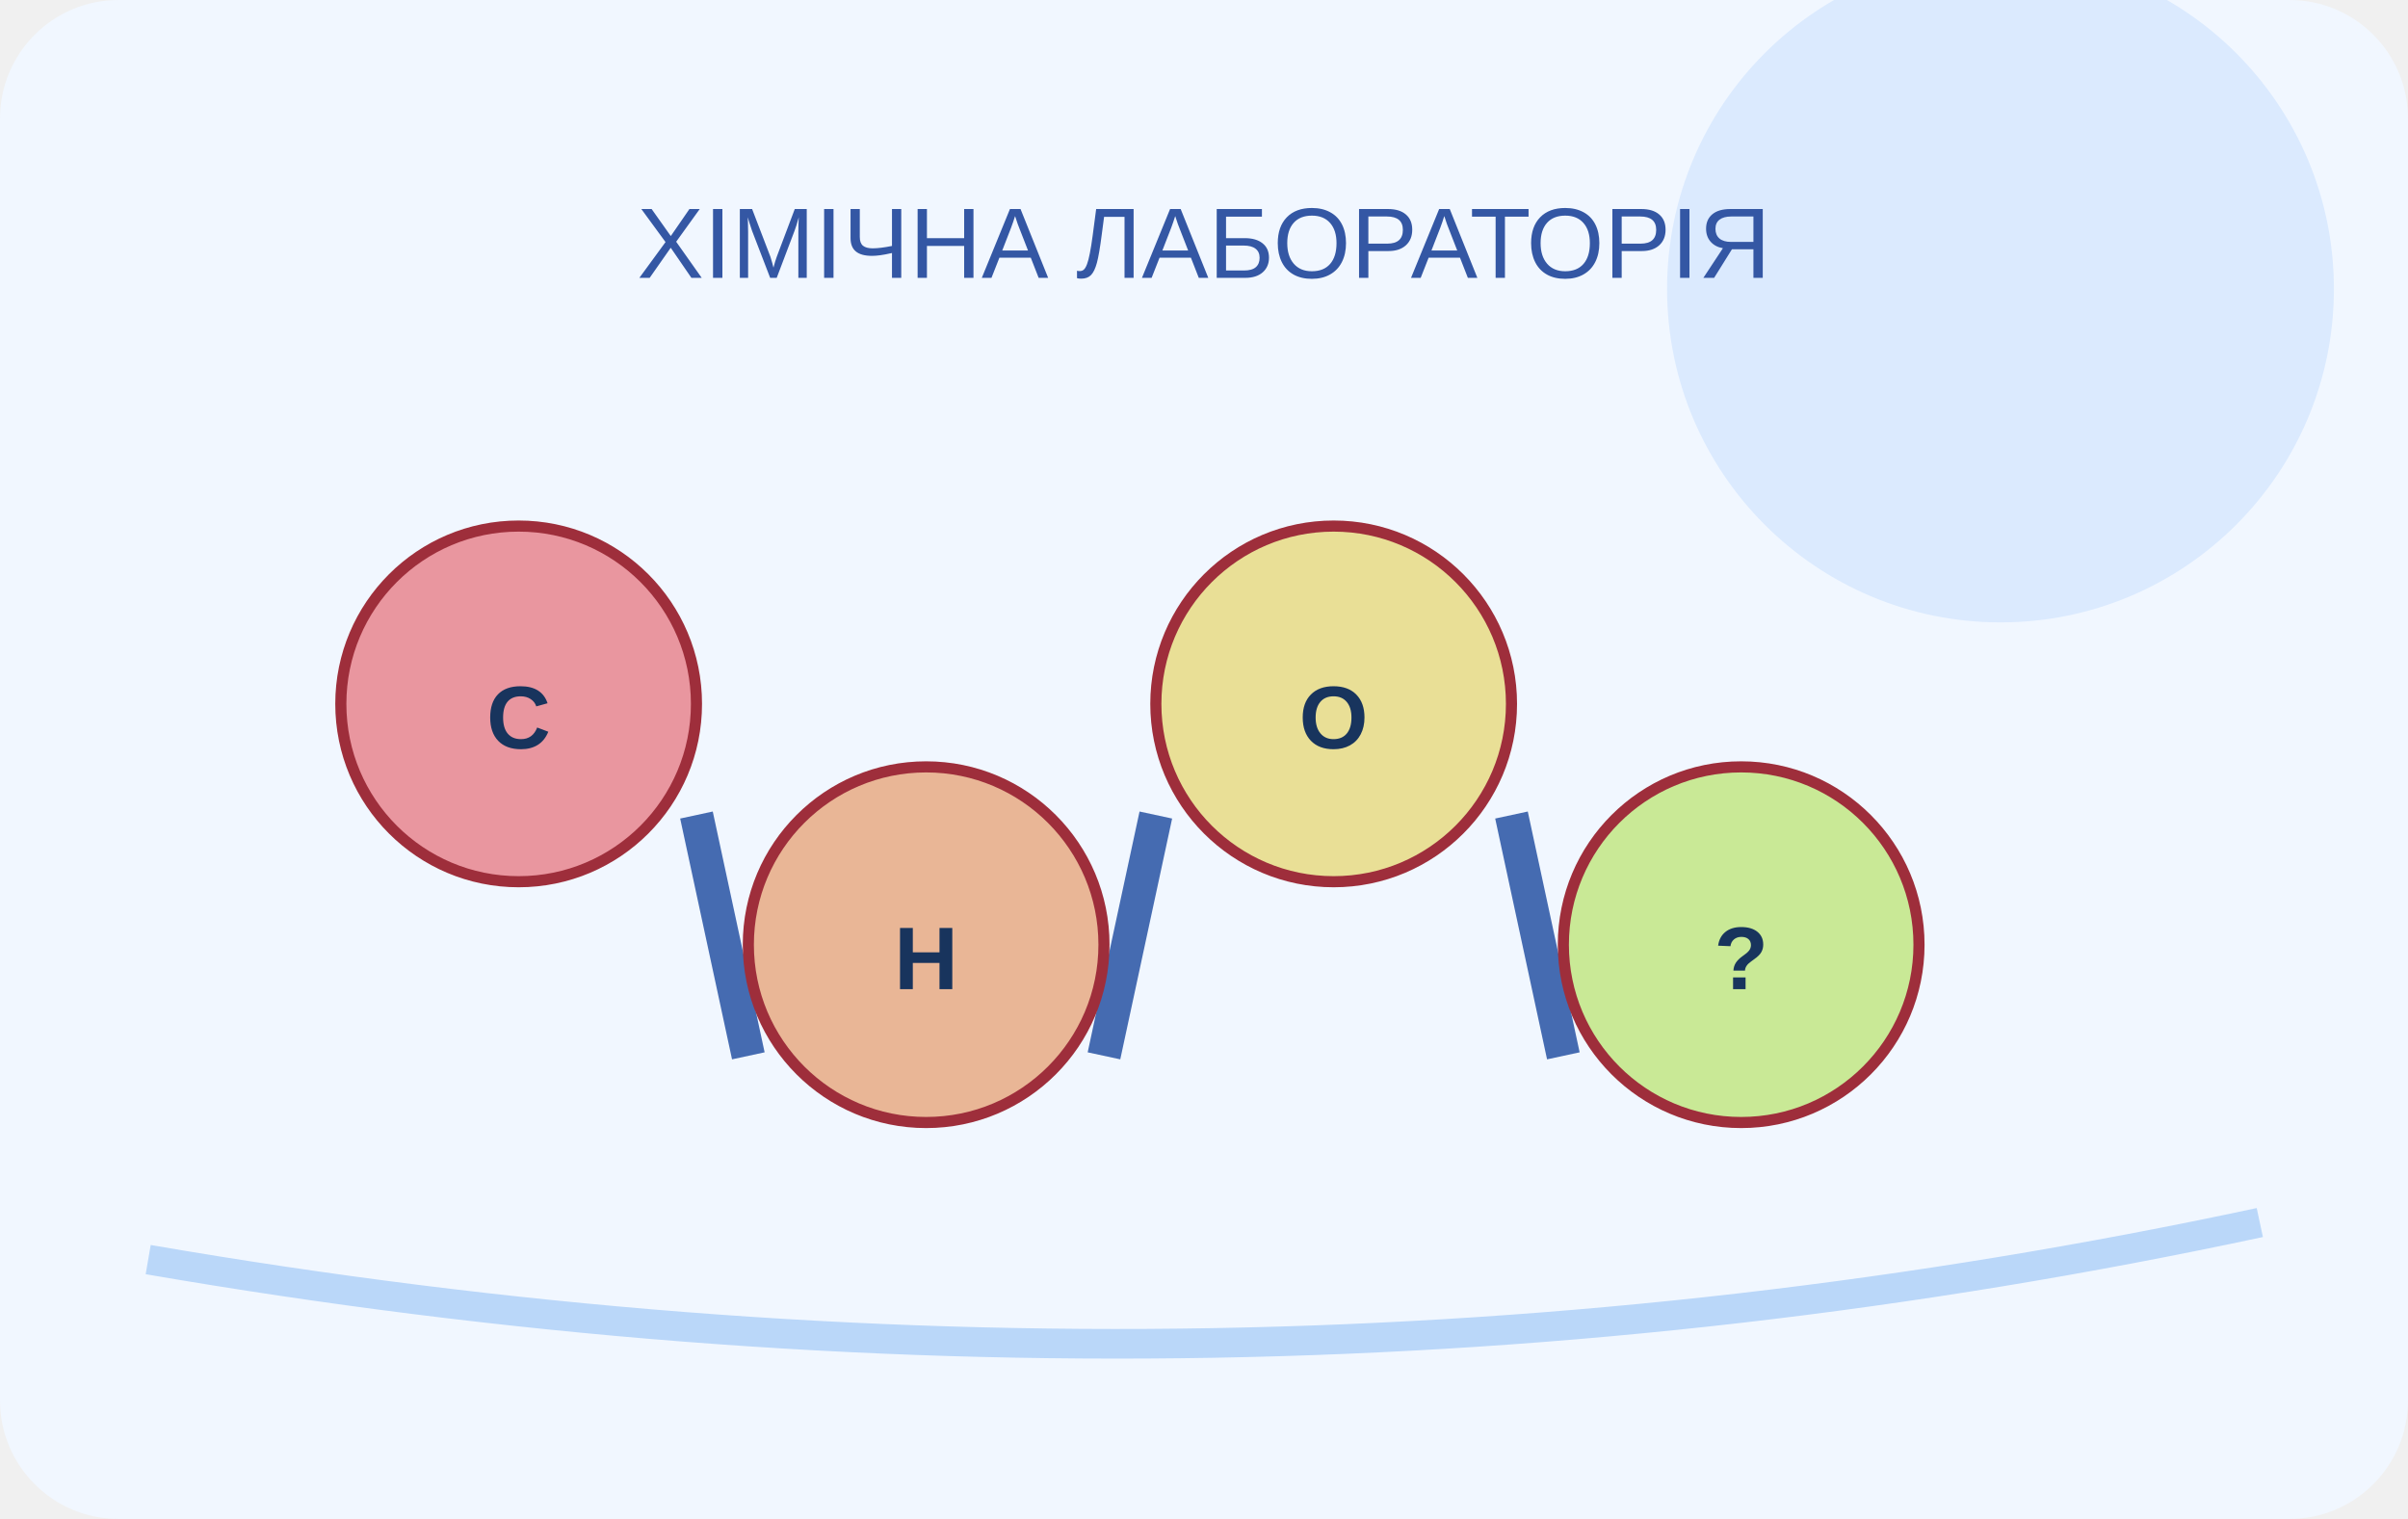
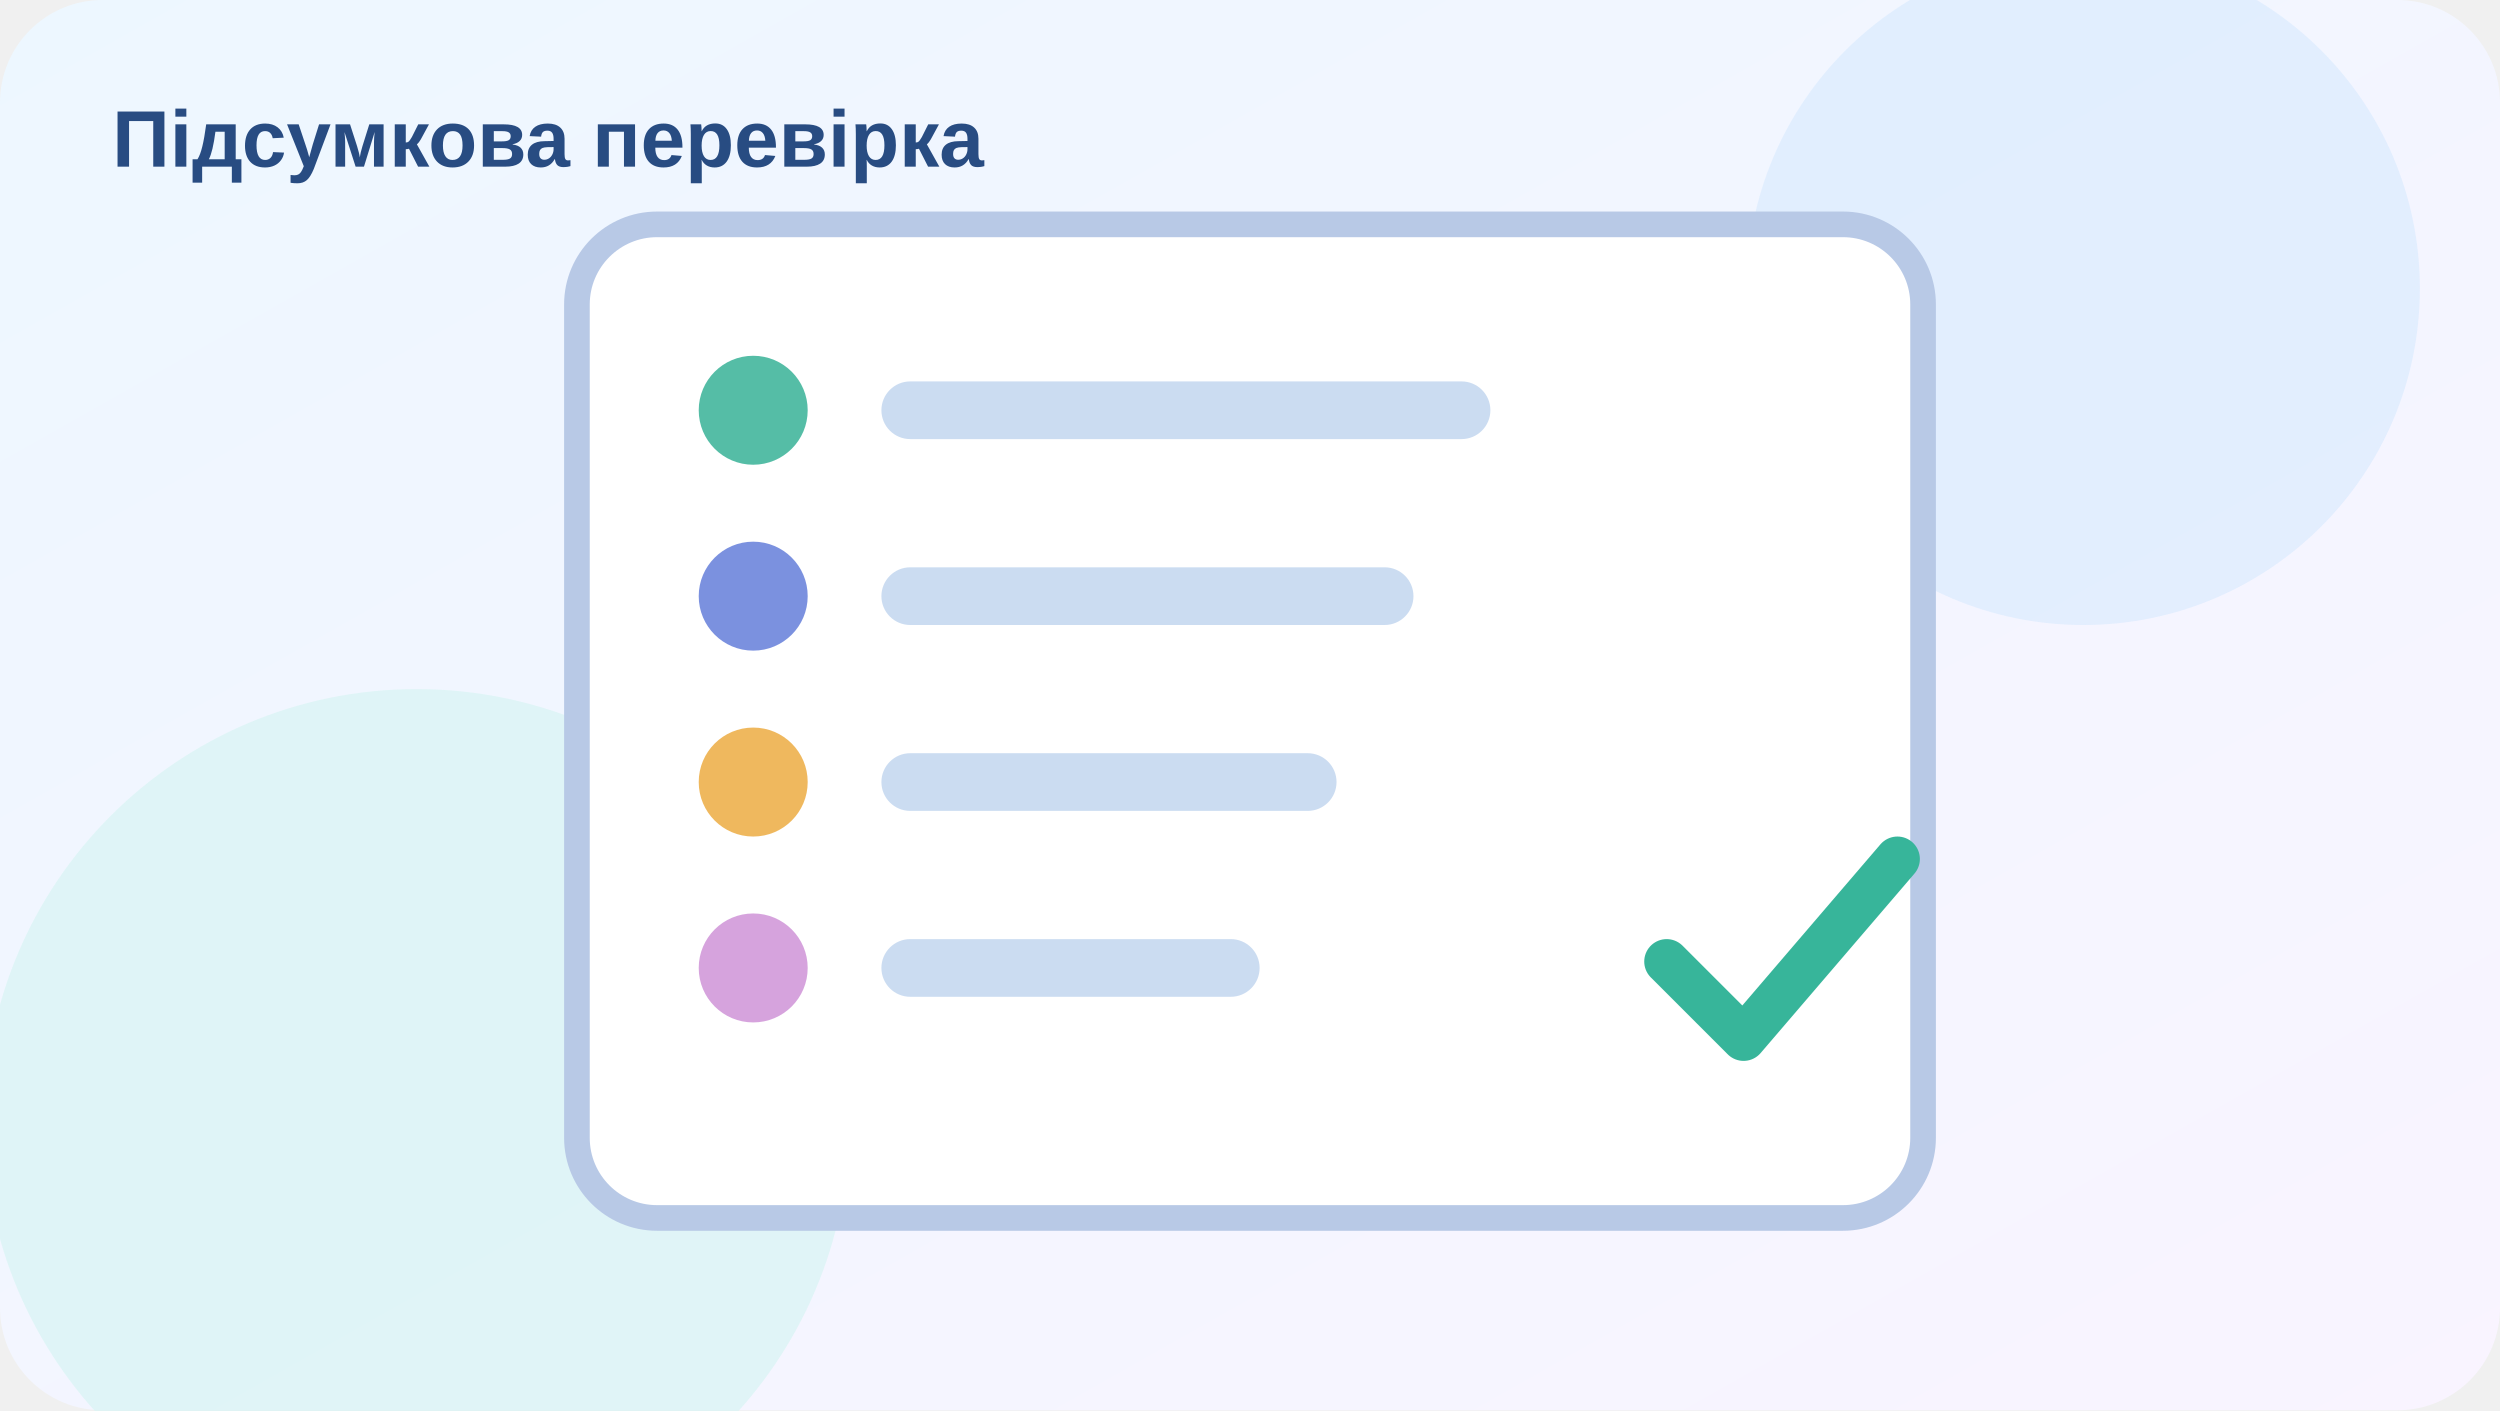
- <svg xmlns="http://www.w3.org/2000/svg" viewBox="0 0 650 410">
-   <rect width="650" height="410" rx="32" fill="#f1f7ff" />
-   <circle cx="540" cy="78" r="90" fill="#dbeafe" />
-   <path d="M40 340 Q330 390 610 330" fill="none" stroke="#bad7f9" stroke-width="8" />
-   <line x1="188" y1="220" x2="202" y2="285" stroke="#456bb1" stroke-width="9" />
-   <line x1="298" y1="285" x2="312" y2="220" stroke="#456bb1" stroke-width="9" />
-   <line x1="408" y1="220" x2="422" y2="285" stroke="#456bb1" stroke-width="9" />
-   <circle cx="140" cy="190" r="48" fill="hsl(353 65% 75%)" stroke="hsl(353 55% 40%)" stroke-width="3" />
-   <text x="140" y="202" font-size="24" text-anchor="middle" font-family="Arial" fill="#18345d" font-weight="bold">C</text>
-   <circle cx="250" cy="255" r="48" fill="hsl(23 65% 75%)" stroke="hsl(353 55% 40%)" stroke-width="3" />
-   <text x="250" y="267" font-size="24" text-anchor="middle" font-family="Arial" fill="#18345d" font-weight="bold">H</text>
-   <circle cx="360" cy="190" r="48" fill="hsl(53 65% 75%)" stroke="hsl(353 55% 40%)" stroke-width="3" />
-   <text x="360" y="202" font-size="24" text-anchor="middle" font-family="Arial" fill="#18345d" font-weight="bold">O</text>
-   <circle cx="470" cy="255" r="48" fill="hsl(83 65% 75%)" stroke="hsl(353 55% 40%)" stroke-width="3" />
-   <text x="470" y="267" font-size="24" text-anchor="middle" font-family="Arial" fill="#18345d" font-weight="bold">?</text>
-   <text x="325" y="75" text-anchor="middle" font-family="Arial" font-size="27" fill="#3457a4">ХІМІЧНА ЛАБОРАТОРІЯ</text>
+ <svg xmlns="http://www.w3.org/2000/svg" viewBox="0 0 780 440" role="img">
+   <defs>
+     <linearGradient id="bg" x2="1" y2="1">
+       <stop stop-color="#edf7ff" />
+       <stop offset="1" stop-color="#f9f4ff" />
+     </linearGradient>
+     <linearGradient id="glass" x2="1">
+       <stop stop-color="#bfeeff" stop-opacity=".5" />
+       <stop offset="1" stop-color="#62c9ed" stop-opacity=".65" />
+     </linearGradient>
+   </defs>
+   <rect width="780" height="440" rx="32" fill="url(#bg)" />
+   <circle cx="650" cy="90" r="105" fill="#d9eafe" opacity=".65" />
+   <circle cx="130" cy="350" r="135" fill="#d7f4f3" opacity=".7" />
+   <rect x="180" y="70" width="420" height="310" rx="25" fill="#fff" stroke="#b8c9e6" stroke-width="8" />
+   <circle cx="235" cy="128" r="17" fill="#55bda6" />
+   <rect x="275" y="119" width="190" height="18" rx="9" fill="#cbdcf1" />
+   <circle cx="235" cy="186" r="17" fill="#7b91df" />
+   <rect x="275" y="177" width="166" height="18" rx="9" fill="#cbdcf1" />
+   <circle cx="235" cy="244" r="17" fill="#efb85e" />
+   <rect x="275" y="235" width="142" height="18" rx="9" fill="#cbdcf1" />
+   <circle cx="235" cy="302" r="17" fill="#d6a3dd" />
+   <rect x="275" y="293" width="118" height="18" rx="9" fill="#cbdcf1" />
+   <path d="M520 300 l24 24 48 -56" fill="none" stroke="#37b59a" stroke-width="14" stroke-linecap="round" stroke-linejoin="round" />
+   <text x="35" y="52" fill="#284c82" font-size="25" font-family="Arial,sans-serif" font-weight="bold">Підсумкова перевірка</text>
</svg>
